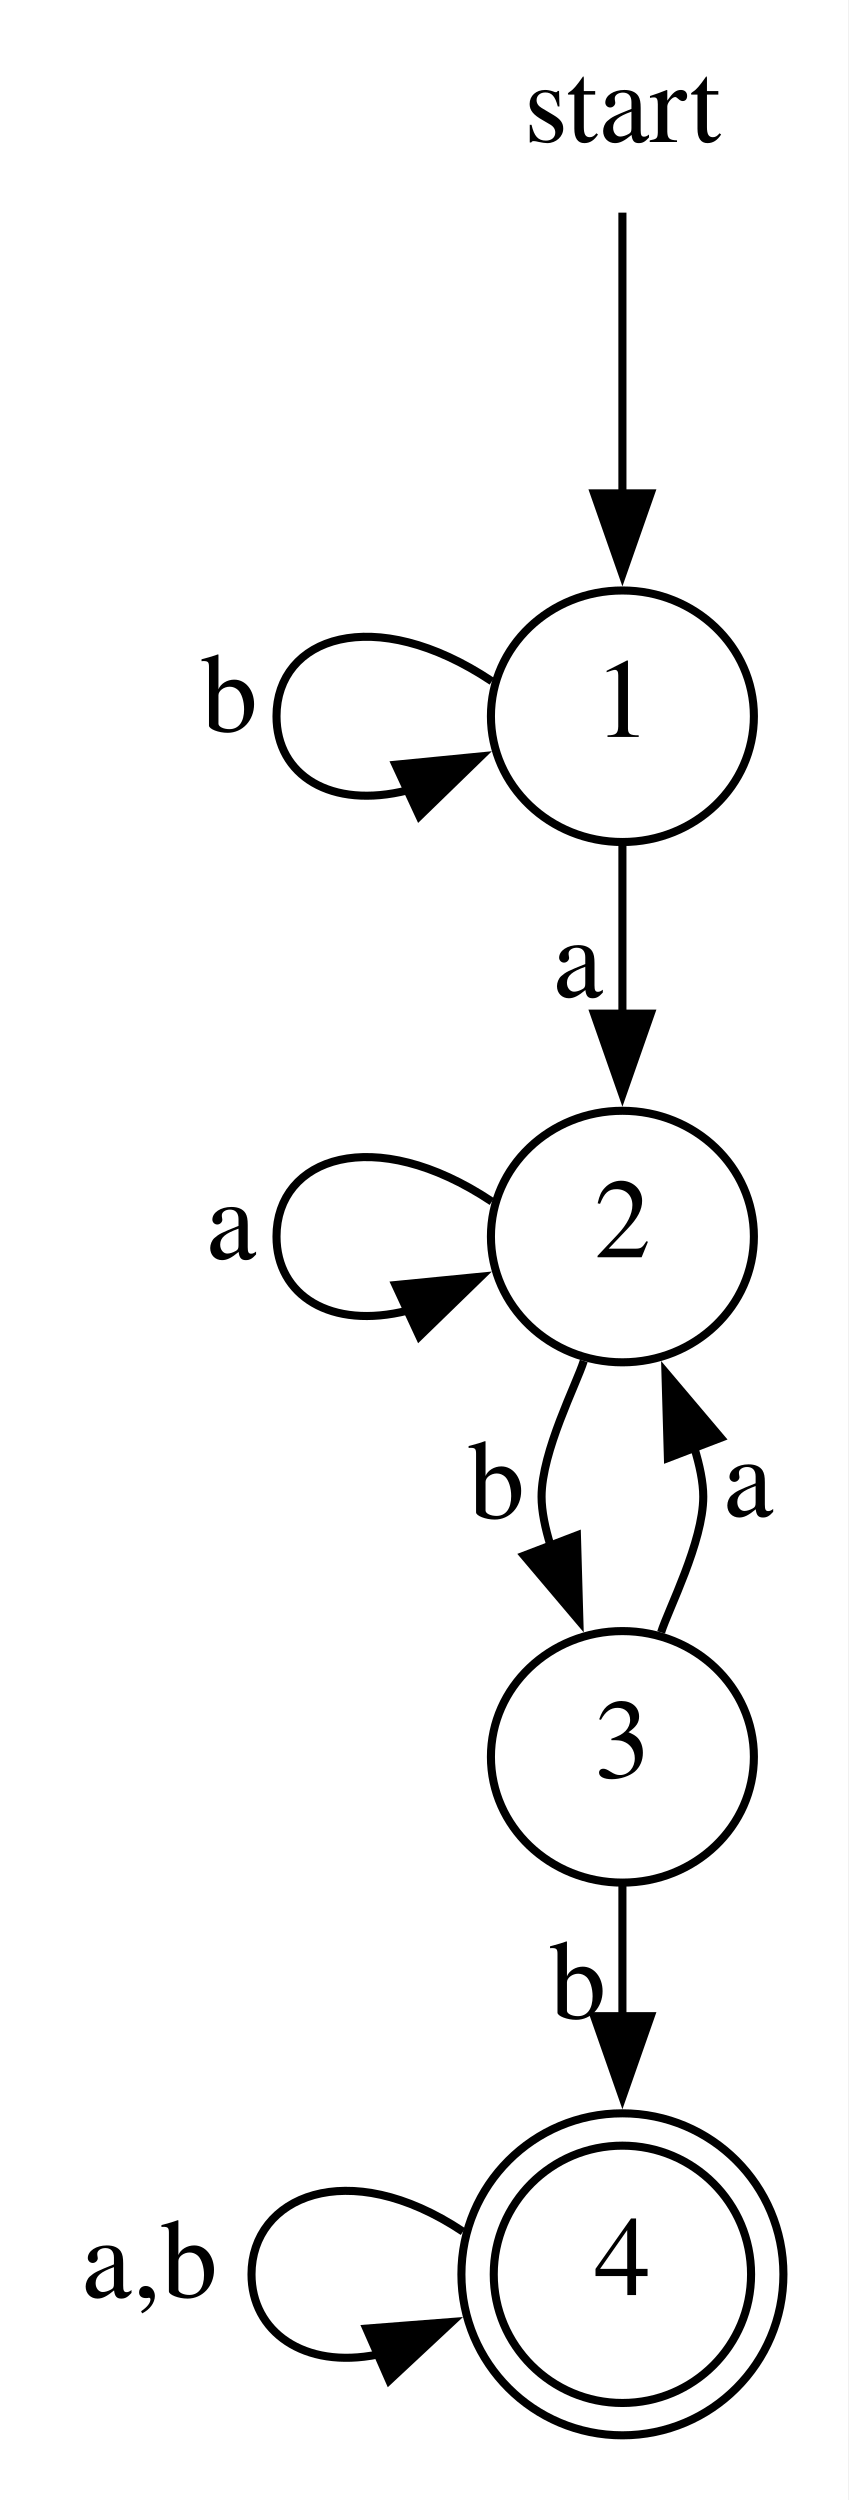
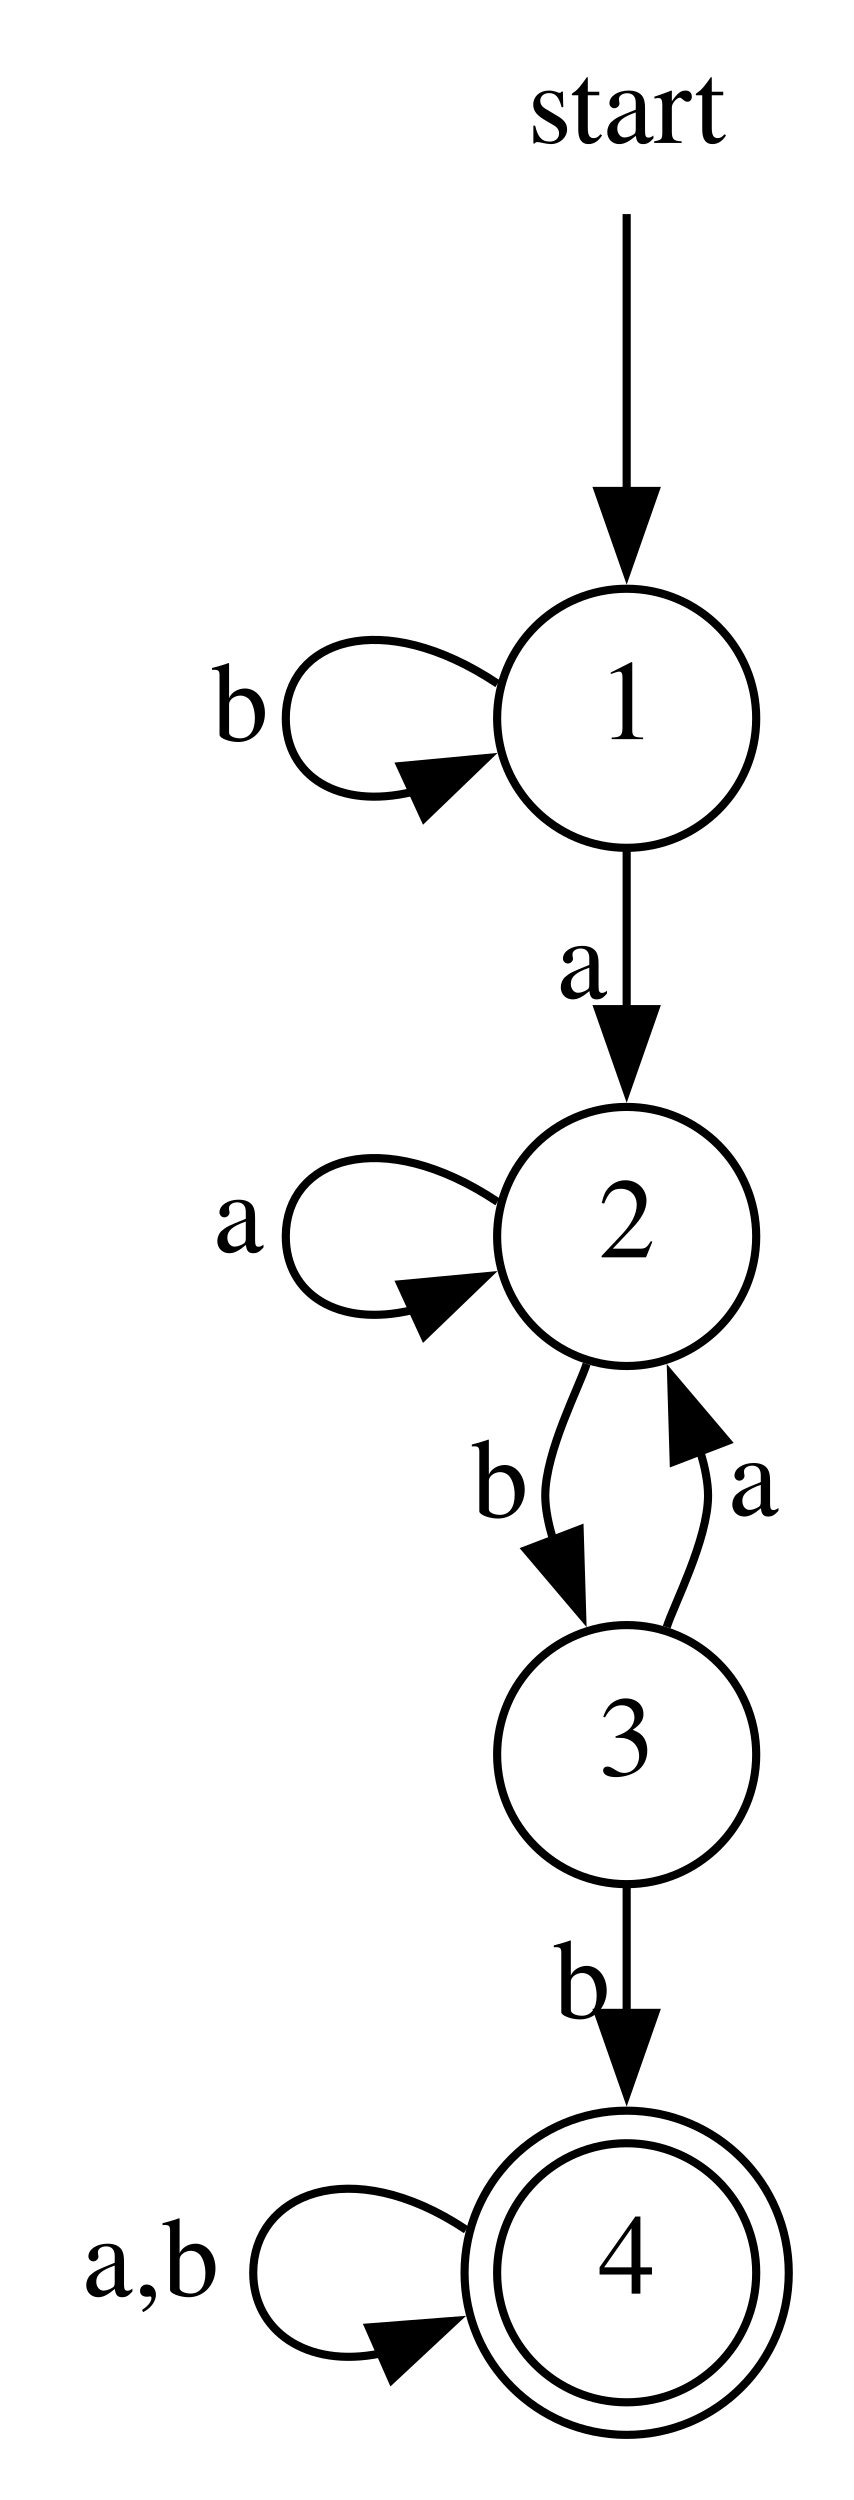
- <svg xmlns="http://www.w3.org/2000/svg" width="104.899" height="309.219" viewBox="0 0 104.899 309.219">
+ <svg xmlns="http://www.w3.org/2000/svg" width="104.899" height="307.121" viewBox="0 0 104.899 307.121">
  <g id="graph0" class="graph" transform="translate(76.98496,15) scale(1.0)">
-     <rect x="-76.985" y="-15" width="104.899" height="309.219" fill="white" />
+     <rect x="-76.985" y="-15" width="104.899" height="307.121" fill="white" />
    <g class="node" id="node0">
      <text x="0" y="0" text-anchor="middle" dominant-baseline="central" font-family="Times,serif" font-size="14">start</text>
    </g>
    <g class="node" id="node1">
-       <ellipse cx="0" cy="73.591" rx="16.263" ry="15.556" fill="none" stroke="black" />
-       <text x="0" y="73.591" text-anchor="middle" dominant-baseline="central" font-family="Times,serif" font-size="14">1</text>
+       <circle cx="0" cy="73.241" r="15.914" fill="none" stroke="black" />
+       <text x="0" y="73.241" text-anchor="middle" dominant-baseline="central" font-family="Times,serif" font-size="14">1</text>
    </g>
    <g class="node" id="node2">
-       <ellipse cx="0" cy="137.946" rx="16.263" ry="15.556" fill="none" stroke="black" />
-       <text x="0" y="137.946" text-anchor="middle" dominant-baseline="central" font-family="Times,serif" font-size="14">2</text>
+       <circle cx="0" cy="136.897" r="15.914" fill="none" stroke="black" />
+       <text x="0" y="136.897" text-anchor="middle" dominant-baseline="central" font-family="Times,serif" font-size="14">2</text>
    </g>
    <g class="node" id="node3">
-       <ellipse cx="0" cy="202.3" rx="16.263" ry="15.556" fill="none" stroke="black" />
-       <text x="0" y="202.3" text-anchor="middle" dominant-baseline="central" font-family="Times,serif" font-size="14">3</text>
+       <circle cx="0" cy="200.552" r="15.914" fill="none" stroke="black" />
+       <text x="0" y="200.552" text-anchor="middle" dominant-baseline="central" font-family="Times,serif" font-size="14">3</text>
    </g>
    <g class="node" id="node4">
-       <circle cx="0" cy="266.305" r="15.914" fill="none" stroke="black" />
-       <circle cx="0" cy="266.305" r="19.914" fill="none" stroke="black" />
-       <text x="0" y="266.305" text-anchor="middle" dominant-baseline="central" font-family="Times,serif" font-size="14">4</text>
+       <circle cx="0" cy="264.207" r="15.914" fill="none" stroke="black" />
+       <circle cx="0" cy="264.207" r="19.914" fill="none" stroke="black" />
+       <text x="0" y="264.207" text-anchor="middle" dominant-baseline="central" font-family="Times,serif" font-size="14">4</text>
    </g>
    <g class="edge" id="edge1">
-       <line x1="6.919254415182545e-16" y1="11.3" x2="1.6881690900939896e-15" y2="46.021" stroke="black" />
-       <polygon points="1.075845690520313e-15,56.021 -3.5,46.021 3.5,46.021 1.075845690520313e-15,56.021" fill="black" stroke="black" />
+       <line x1="6.919254415182545e-16" y1="11.3" x2="1.7100585051594516e-15" y2="45.314" stroke="black" />
+       <polygon points="1.097735105585775e-15,55.314 -3.5,45.314 3.5,45.314 1.097735105585775e-15,55.314" fill="black" stroke="black" />
    </g>
    <g class="edge" id="edge2">
-       <line x1="9.70921363846253e-16" y1="89.447" x2="1.6881690900939896e-15" y2="110.376" stroke="black" />
-       <polygon points="1.075845690520313e-15,120.376 -3.5,110.376 3.5,110.376 1.075845690520313e-15,120.376" fill="black" stroke="black" />
-       <text x="-5.5" y="105.768" text-anchor="middle" dominant-baseline="central" font-family="Times,serif" font-size="14">a</text>
+       <line x1="9.92810778911715e-16" y1="89.455" x2="1.7100585051594516e-15" y2="108.969" stroke="black" />
+       <polygon points="1.097735105585775e-15,118.969 -3.5,108.969 3.5,108.969 1.097735105585775e-15,118.969" fill="black" stroke="black" />
+       <text x="-5.5" y="105.069" text-anchor="middle" dominant-baseline="central" font-family="Times,serif" font-size="14">a</text>
    </g>
    <g class="edge" id="edge3">
-       <path d="M -4.783 153.335 C -5.652 156.133 -10 164.527 -10 170.123 C -10 171.936 -9.544 174.043 -8.897 176.158" fill="none" stroke="black" />
-       <polygon points="-5.323,185.498 -12.166,177.409 -5.628,174.907 -5.323,185.498" fill="black" stroke="black" />
-       <text x="-15.569" y="170.25" text-anchor="middle" dominant-baseline="central" font-family="Times,serif" font-size="14">b</text>
+       <path d="M -4.92 152.556 C -5.767 155.251 -10 163.335 -10 168.724 C -10 170.363 -9.609 172.25 -9.04 174.16" fill="none" stroke="black" />
+       <polygon points="-5.462,183.48 -12.314,175.399 -5.779,172.89 -5.462,183.48" fill="black" stroke="black" />
+       <text x="-15.569" y="168.849" text-anchor="middle" dominant-baseline="central" font-family="Times,serif" font-size="14">b</text>
    </g>
    <g class="edge" id="edge4">
-       <path d="M 4.783 186.911 C 5.652 184.113 10 175.719 10 170.123 C 10 168.31 9.544 166.203 8.897 164.088" fill="none" stroke="black" />
-       <polygon points="5.323,154.748 12.166,162.837 5.628,165.339 5.323,154.748" fill="black" stroke="black" />
-       <text x="15.569" y="169.996" text-anchor="middle" dominant-baseline="central" font-family="Times,serif" font-size="14">a</text>
+       <path d="M 4.92 184.893 C 5.767 182.198 10 174.114 10 168.724 C 10 167.086 9.609 165.199 9.04 163.289" fill="none" stroke="black" />
+       <polygon points="5.462,153.969 12.314,162.05 5.779,164.559 5.462,153.969" fill="black" stroke="black" />
+       <text x="15.569" y="168.6" text-anchor="middle" dominant-baseline="central" font-family="Times,serif" font-size="14">a</text>
    </g>
    <g class="edge" id="edge5">
-       <line x1="9.70921363846253e-16" y1="218.157" x2="1.9549878649889223e-15" y2="234.378" stroke="black" />
-       <polygon points="1.3426644654152457e-15,244.378 -3.5,234.378 3.5,234.378 1.3426644654152457e-15,244.378" fill="black" stroke="black" />
-       <text x="-5.5" y="232.124" text-anchor="middle" dominant-baseline="central" font-family="Times,serif" font-size="14">b</text>
+       <line x1="9.92810778911715e-16" y1="216.766" x2="1.9549878649889223e-15" y2="232.28" stroke="black" />
+       <polygon points="1.3426644654152457e-15,242.28 -3.5,232.28 3.5,232.28 1.3426644654152457e-15,242.28" fill="black" stroke="black" />
+       <text x="-5.5" y="230.38" text-anchor="middle" dominant-baseline="central" font-family="Times,serif" font-size="14">b</text>
    </g>
    <g class="edge" id="edge6">
-       <path d="M -16.144 69.265 C -30.781 59.507 -42.785 63.833 -42.785 73.591 C -42.785 80.89 -36.069 85.15 -26.558 82.749" fill="none" stroke="black" />
-       <polygon points="-17.517,78.554 -25.114,85.938 -28.061,79.588 -17.517,78.554" fill="black" stroke="black" />
-       <text x="-48.605" y="72.938" text-anchor="middle" dominant-baseline="central" font-family="Times,serif" font-size="14">b</text>
+       <path d="M -15.855 68.993 C -30.177 59.445 -41.876 63.693 -41.876 73.241 C -41.876 80.317 -35.452 84.482 -26.297 82.28" fill="none" stroke="black" />
+       <polygon points="-17.23,78.121 -24.86,85.471 -27.779,79.109 -17.23,78.121" fill="black" stroke="black" />
+       <text x="-47.485" y="73.453" text-anchor="middle" dominant-baseline="central" font-family="Times,serif" font-size="14">b</text>
    </g>
    <g class="edge" id="edge7">
-       <path d="M -16.144 133.62 C -30.781 123.862 -42.785 128.188 -42.785 137.946 C -42.785 145.245 -36.069 149.504 -26.558 147.104" fill="none" stroke="black" />
-       <polygon points="-17.517,142.908 -25.114,150.292 -28.061,143.943 -17.517,142.908" fill="black" stroke="black" />
-       <text x="-48.394" y="138.161" text-anchor="middle" dominant-baseline="central" font-family="Times,serif" font-size="14">a</text>
+       <path d="M -15.855 132.649 C -30.177 123.1 -41.876 127.349 -41.876 136.897 C -41.876 143.972 -35.452 148.137 -26.297 145.935" fill="none" stroke="black" />
+       <polygon points="-17.23,141.776 -24.86,149.127 -27.779,142.764 -17.23,141.776" fill="black" stroke="black" />
+       <text x="-47.695" y="136.254" text-anchor="middle" dominant-baseline="central" font-family="Times,serif" font-size="14">a</text>
    </g>
    <g class="edge" id="edge8">
-       <path d="M -19.718 261.022 C -34.041 251.473 -45.876 256.757 -45.876 266.305 C -45.876 273.361 -39.412 278.088 -30.258 276.222" fill="none" stroke="black" />
-       <polygon points="-21.104,272.198 -28.85,279.426 -31.667,273.018 -21.104,272.198" fill="black" stroke="black" />
-       <text x="-58.485" y="266.605" text-anchor="middle" dominant-baseline="central" font-family="Times,serif" font-size="14">a,b</text>
+       <path d="M -19.718 258.924 C -34.041 249.376 -45.876 254.659 -45.876 264.207 C -45.876 271.264 -39.412 275.991 -30.258 274.124" fill="none" stroke="black" />
+       <polygon points="-21.104,270.1 -28.85,277.328 -31.667,270.92 -21.104,270.1" fill="black" stroke="black" />
+       <text x="-58.485" y="264.507" text-anchor="middle" dominant-baseline="central" font-family="Times,serif" font-size="14">a,b</text>
    </g>
  </g>
</svg>
